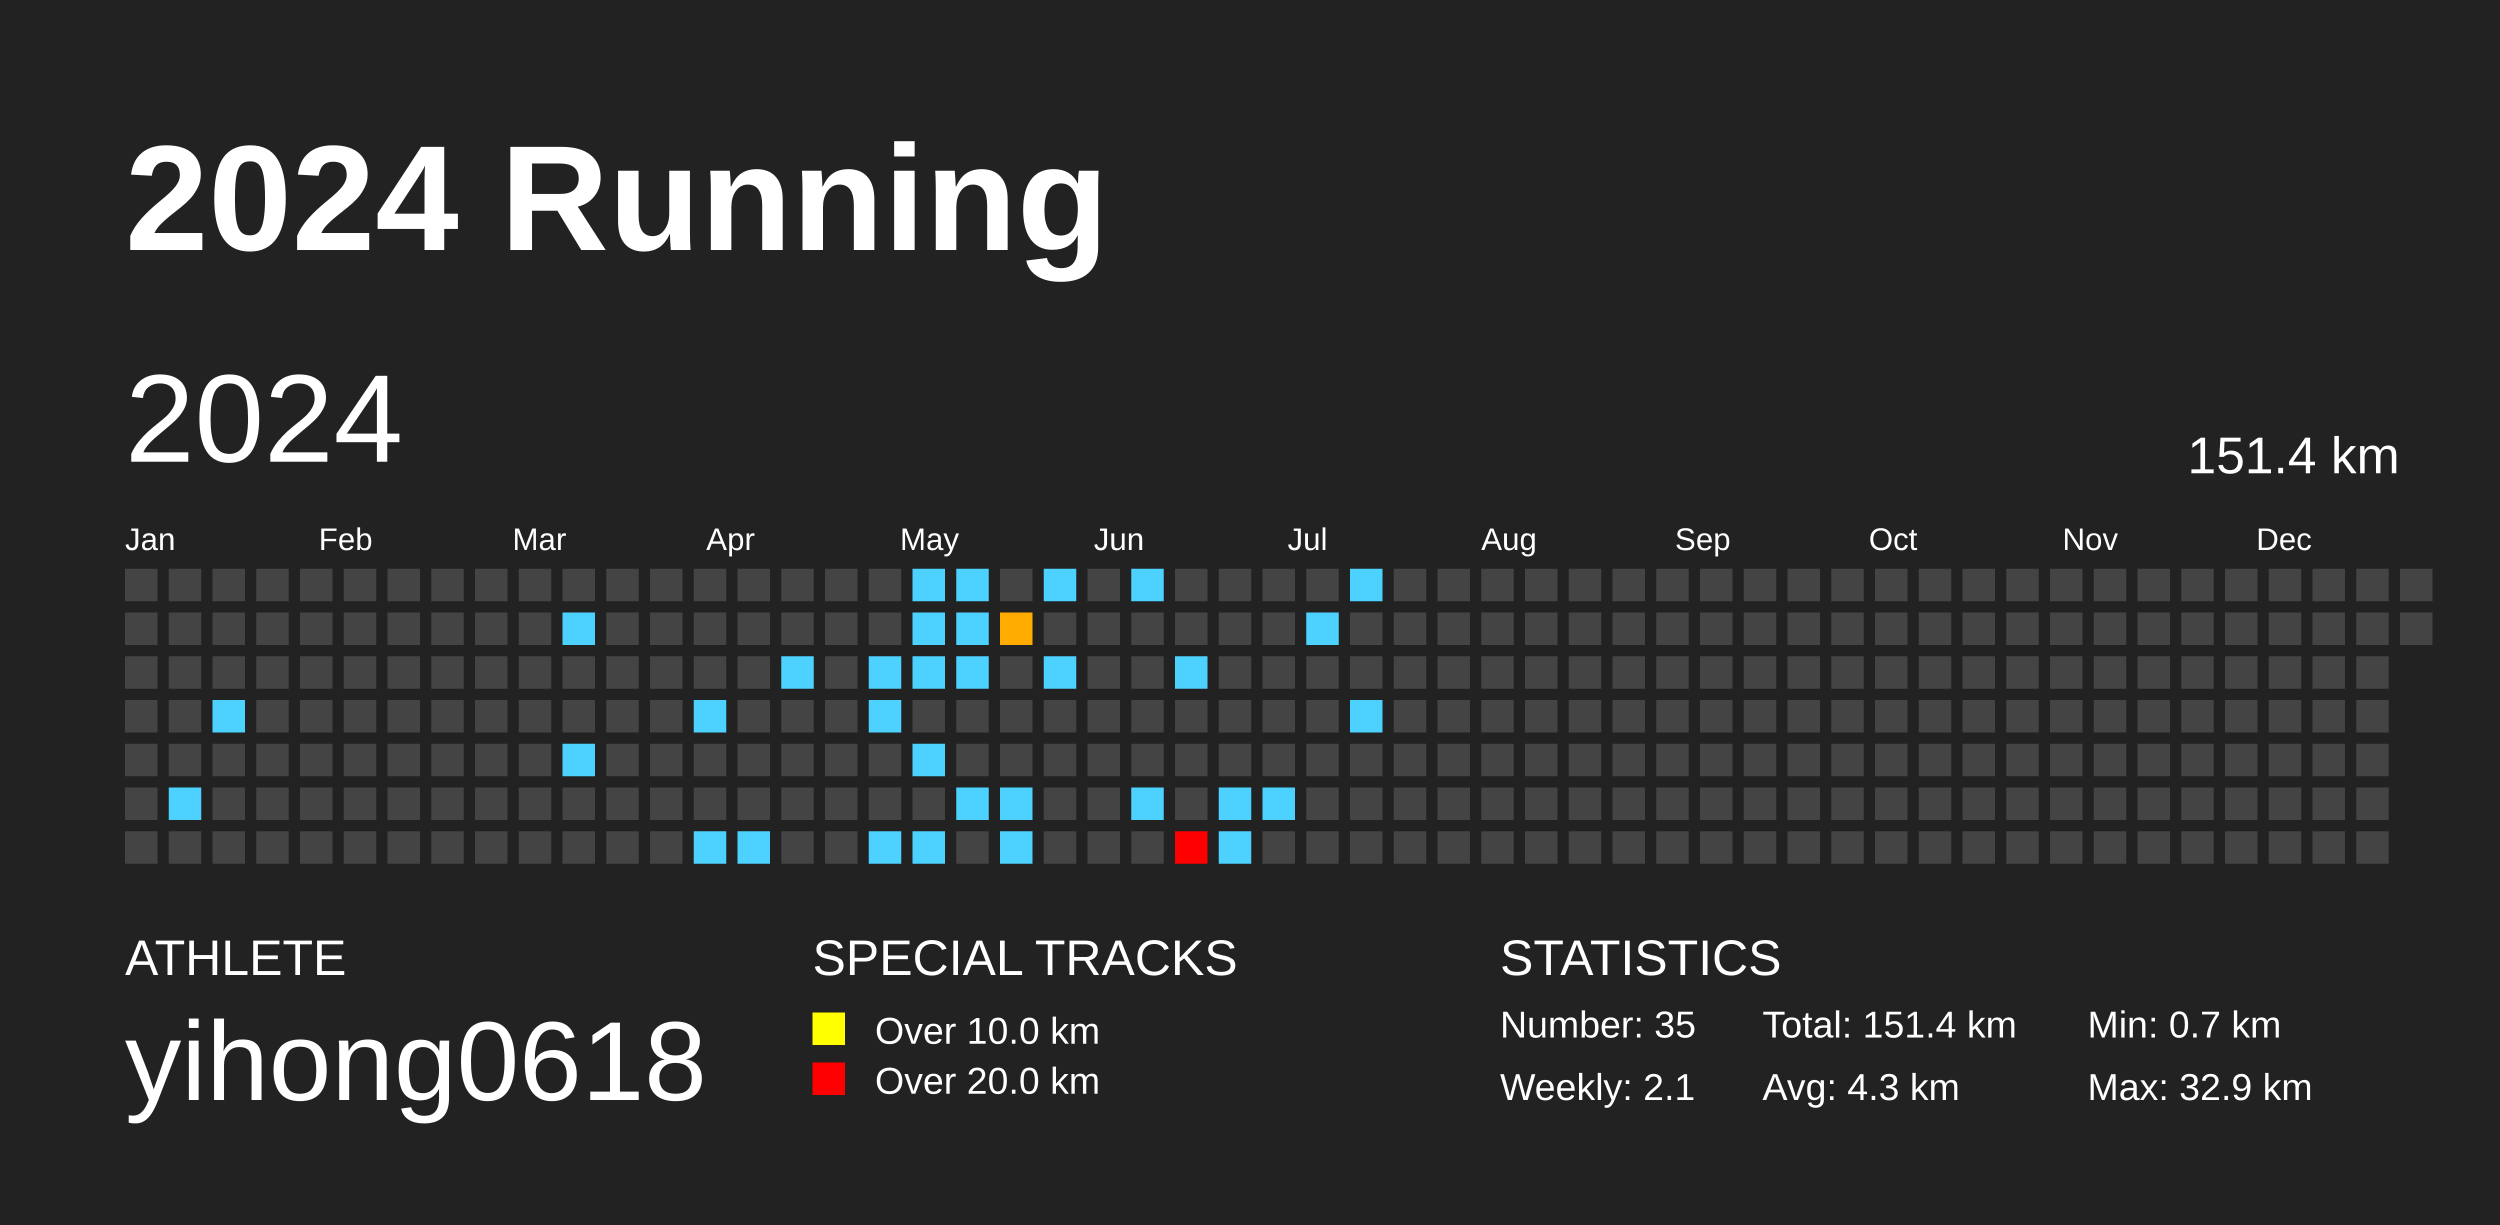
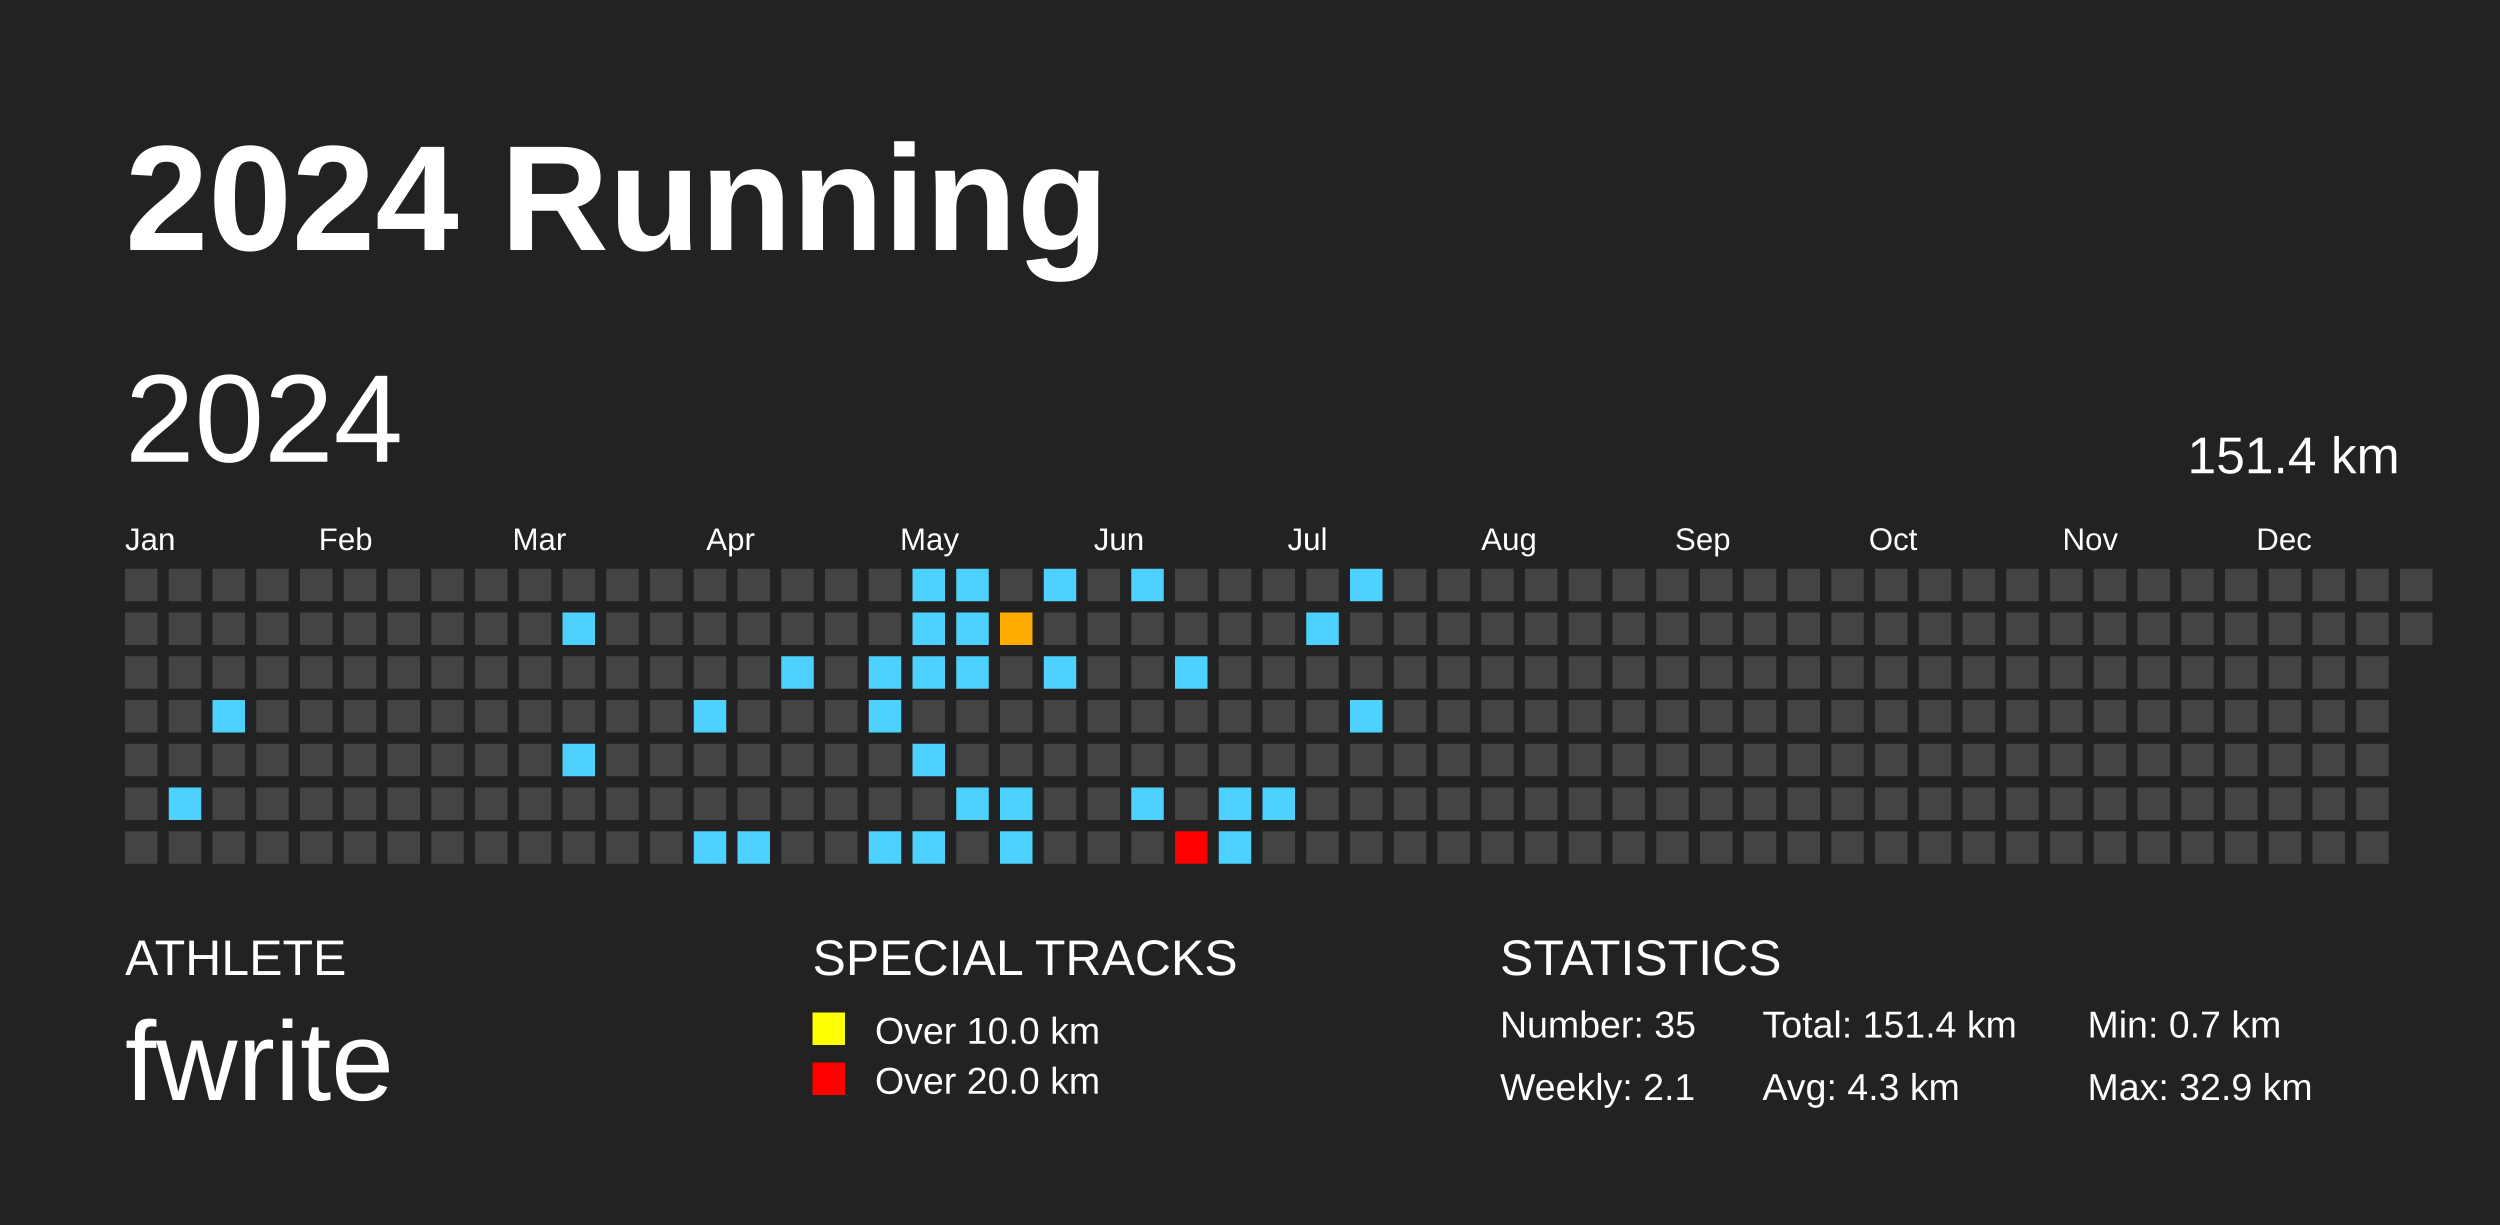
<svg xmlns="http://www.w3.org/2000/svg" baseProfile="full" height="98mm" version="1.1" viewBox="0,0,200,98" width="200mm">
  <defs />
  <rect fill="#222222" height="98" width="200" x="0" y="0" />
  <text fill="#FFFFFF" style="font-size:12px; font-family:Arial; font-weight:bold;" x="10" y="20">2024 Running</text>
  <text fill="#FFFFFF" style="font-size:4px; font-family:Arial" x="10" y="78">ATHLETE</text>
-   <text fill="#FFFFFF" style="font-size:9px; font-family:Arial" x="10" y="88">yihong0618</text>
+   <text fill="#FFFFFF" style="font-size:9px; font-family:Arial" x="10" y="88">fwrite</text>
  <text fill="#FFFFFF" style="font-size:4px; font-family:Arial" x="65" y="78">SPECIAL TRACKS</text>
  <rect fill="yellow" height="2.6" width="2.6" x="65" y="81" />
  <text fill="#FFFFFF" style="font-size:3px; font-family:Arial" x="70" y="83.5">Over 10.0 km</text>
  <rect fill="red" height="2.6" width="2.6" x="65" y="85" />
  <text fill="#FFFFFF" style="font-size:3px; font-family:Arial" x="70" y="87.5">Over 20.0 km</text>
  <text fill="#FFFFFF" style="font-size:4px; font-family:Arial" x="120" y="78">STATISTICS</text>
  <text fill="#FFFFFF" style="font-size:3px; font-family:Arial" x="120" y="83">Number: 35</text>
  <text fill="#FFFFFF" style="font-size:3px; font-family:Arial" x="120" y="88">Weekly: 2.1</text>
  <text fill="#FFFFFF" style="font-size:3px; font-family:Arial" x="141" y="83">Total: 151.4 km</text>
  <text fill="#FFFFFF" style="font-size:3px; font-family:Arial" x="141" y="88">Avg: 4.3 km</text>
  <text fill="#FFFFFF" style="font-size:3px; font-family:Arial" x="167" y="83">Min: 0.7 km</text>
  <text fill="#FFFFFF" style="font-size:3px; font-family:Arial" x="167" y="88">Max: 32.9 km</text>
  <text dominant-baseline="hanging" fill="#FFFFFF" style="font-size:10.0px; font-family:Arial;" x="10" y="30">2024</text>
  <text dominant-baseline="hanging" fill="#FFFFFF" style="font-size:4.125px; font-family:Arial;" x="175" y="35">151.4 km</text>
  <text fill="#FFFFFF" style="font-size:2.5px; font-family:Arial" x="10.0" y="44">Jan</text>
  <text fill="#FFFFFF" style="font-size:2.5px; font-family:Arial" x="25.5" y="44">Feb</text>
  <text fill="#FFFFFF" style="font-size:2.5px; font-family:Arial" x="41.0" y="44">Mar</text>
  <text fill="#FFFFFF" style="font-size:2.5px; font-family:Arial" x="56.5" y="44">Apr</text>
  <text fill="#FFFFFF" style="font-size:2.5px; font-family:Arial" x="72.0" y="44">May</text>
  <text fill="#FFFFFF" style="font-size:2.5px; font-family:Arial" x="87.5" y="44">Jun</text>
  <text fill="#FFFFFF" style="font-size:2.5px; font-family:Arial" x="103.0" y="44">Jul</text>
  <text fill="#FFFFFF" style="font-size:2.5px; font-family:Arial" x="118.5" y="44">Aug</text>
  <text fill="#FFFFFF" style="font-size:2.5px; font-family:Arial" x="134.0" y="44">Sep</text>
  <text fill="#FFFFFF" style="font-size:2.5px; font-family:Arial" x="149.5" y="44">Oct</text>
  <text fill="#FFFFFF" style="font-size:2.5px; font-family:Arial" x="165.0" y="44">Nov</text>
  <text fill="#FFFFFF" style="font-size:2.5px; font-family:Arial" x="180.5" y="44">Dec</text>
  <rect fill="#444444" height="2.6" width="2.6" x="10.0" y="45.5" />
  <rect fill="#444444" height="2.6" width="2.6" x="10.0" y="49.0" />
  <rect fill="#444444" height="2.6" width="2.6" x="10.0" y="52.5" />
  <rect fill="#444444" height="2.6" width="2.6" x="10.0" y="56.0" />
  <rect fill="#444444" height="2.6" width="2.6" x="10.0" y="59.5" />
  <rect fill="#444444" height="2.6" width="2.6" x="10.0" y="63.0" />
  <rect fill="#444444" height="2.6" width="2.6" x="10.0" y="66.5" />
  <rect fill="#444444" height="2.6" width="2.6" x="13.5" y="45.5" />
  <rect fill="#444444" height="2.6" width="2.6" x="13.5" y="49.0" />
  <rect fill="#444444" height="2.6" width="2.6" x="13.5" y="52.5" />
  <rect fill="#444444" height="2.6" width="2.6" x="13.5" y="56.0" />
  <rect fill="#444444" height="2.6" width="2.6" x="13.5" y="59.5" />
  <rect fill="#4dd2ff" height="2.6" width="2.6" x="13.5" y="63.0" />
  <rect fill="#444444" height="2.6" width="2.6" x="13.5" y="66.5" />
  <rect fill="#444444" height="2.6" width="2.6" x="17.0" y="45.5" />
  <rect fill="#444444" height="2.6" width="2.6" x="17.0" y="49.0" />
  <rect fill="#444444" height="2.6" width="2.6" x="17.0" y="52.5" />
  <rect fill="#4dd2ff" height="2.6" width="2.6" x="17.0" y="56.0" />
  <rect fill="#444444" height="2.6" width="2.6" x="17.0" y="59.5" />
  <rect fill="#444444" height="2.6" width="2.6" x="17.0" y="63.0" />
  <rect fill="#444444" height="2.6" width="2.6" x="17.0" y="66.5" />
  <rect fill="#444444" height="2.6" width="2.6" x="20.5" y="45.5" />
  <rect fill="#444444" height="2.6" width="2.6" x="20.5" y="49.0" />
  <rect fill="#444444" height="2.6" width="2.6" x="20.5" y="52.5" />
  <rect fill="#444444" height="2.6" width="2.6" x="20.5" y="56.0" />
  <rect fill="#444444" height="2.6" width="2.6" x="20.5" y="59.5" />
  <rect fill="#444444" height="2.6" width="2.6" x="20.5" y="63.0" />
  <rect fill="#444444" height="2.6" width="2.6" x="20.5" y="66.5" />
  <rect fill="#444444" height="2.6" width="2.6" x="24.0" y="45.5" />
  <rect fill="#444444" height="2.6" width="2.6" x="24.0" y="49.0" />
  <rect fill="#444444" height="2.6" width="2.6" x="24.0" y="52.5" />
  <rect fill="#444444" height="2.6" width="2.6" x="24.0" y="56.0" />
  <rect fill="#444444" height="2.6" width="2.6" x="24.0" y="59.5" />
  <rect fill="#444444" height="2.6" width="2.6" x="24.0" y="63.0" />
  <rect fill="#444444" height="2.6" width="2.6" x="24.0" y="66.5" />
  <rect fill="#444444" height="2.6" width="2.6" x="27.5" y="45.5" />
  <rect fill="#444444" height="2.6" width="2.6" x="27.5" y="49.0" />
  <rect fill="#444444" height="2.6" width="2.6" x="27.5" y="52.5" />
  <rect fill="#444444" height="2.6" width="2.6" x="27.5" y="56.0" />
  <rect fill="#444444" height="2.6" width="2.6" x="27.5" y="59.5" />
  <rect fill="#444444" height="2.6" width="2.6" x="27.5" y="63.0" />
  <rect fill="#444444" height="2.6" width="2.6" x="27.5" y="66.5" />
  <rect fill="#444444" height="2.6" width="2.6" x="31.0" y="45.5" />
  <rect fill="#444444" height="2.6" width="2.6" x="31.0" y="49.0" />
  <rect fill="#444444" height="2.6" width="2.6" x="31.0" y="52.5" />
  <rect fill="#444444" height="2.6" width="2.6" x="31.0" y="56.0" />
  <rect fill="#444444" height="2.6" width="2.6" x="31.0" y="59.5" />
  <rect fill="#444444" height="2.6" width="2.6" x="31.0" y="63.0" />
  <rect fill="#444444" height="2.6" width="2.6" x="31.0" y="66.5" />
  <rect fill="#444444" height="2.6" width="2.6" x="34.5" y="45.5" />
  <rect fill="#444444" height="2.6" width="2.6" x="34.5" y="49.0" />
  <rect fill="#444444" height="2.6" width="2.6" x="34.5" y="52.5" />
  <rect fill="#444444" height="2.6" width="2.6" x="34.5" y="56.0" />
  <rect fill="#444444" height="2.6" width="2.6" x="34.5" y="59.5" />
  <rect fill="#444444" height="2.6" width="2.6" x="34.5" y="63.0" />
  <rect fill="#444444" height="2.6" width="2.6" x="34.5" y="66.5" />
  <rect fill="#444444" height="2.6" width="2.6" x="38.0" y="45.5" />
  <rect fill="#444444" height="2.6" width="2.6" x="38.0" y="49.0" />
  <rect fill="#444444" height="2.6" width="2.6" x="38.0" y="52.5" />
  <rect fill="#444444" height="2.6" width="2.6" x="38.0" y="56.0" />
  <rect fill="#444444" height="2.6" width="2.6" x="38.0" y="59.5" />
  <rect fill="#444444" height="2.6" width="2.6" x="38.0" y="63.0" />
  <rect fill="#444444" height="2.6" width="2.6" x="38.0" y="66.5" />
  <rect fill="#444444" height="2.6" width="2.6" x="41.5" y="45.5" />
  <rect fill="#444444" height="2.6" width="2.6" x="41.5" y="49.0" />
  <rect fill="#444444" height="2.6" width="2.6" x="41.5" y="52.5" />
  <rect fill="#444444" height="2.6" width="2.6" x="41.5" y="56.0" />
  <rect fill="#444444" height="2.6" width="2.6" x="41.5" y="59.5" />
  <rect fill="#444444" height="2.6" width="2.6" x="41.5" y="63.0" />
  <rect fill="#444444" height="2.6" width="2.6" x="41.5" y="66.5" />
  <rect fill="#444444" height="2.6" width="2.6" x="45.0" y="45.5" />
  <rect fill="#4dd2ff" height="2.6" width="2.6" x="45.0" y="49.0" />
  <rect fill="#444444" height="2.6" width="2.6" x="45.0" y="52.5" />
  <rect fill="#444444" height="2.6" width="2.6" x="45.0" y="56.0" />
  <rect fill="#4dd2ff" height="2.6" width="2.6" x="45.0" y="59.5" />
  <rect fill="#444444" height="2.6" width="2.6" x="45.0" y="63.0" />
  <rect fill="#444444" height="2.6" width="2.6" x="45.0" y="66.5" />
  <rect fill="#444444" height="2.6" width="2.6" x="48.5" y="45.5" />
  <rect fill="#444444" height="2.6" width="2.6" x="48.5" y="49.0" />
  <rect fill="#444444" height="2.6" width="2.6" x="48.5" y="52.5" />
  <rect fill="#444444" height="2.6" width="2.6" x="48.5" y="56.0" />
  <rect fill="#444444" height="2.6" width="2.6" x="48.5" y="59.5" />
  <rect fill="#444444" height="2.6" width="2.6" x="48.5" y="63.0" />
  <rect fill="#444444" height="2.6" width="2.6" x="48.5" y="66.5" />
  <rect fill="#444444" height="2.6" width="2.6" x="52.0" y="45.5" />
  <rect fill="#444444" height="2.6" width="2.6" x="52.0" y="49.0" />
  <rect fill="#444444" height="2.6" width="2.6" x="52.0" y="52.5" />
  <rect fill="#444444" height="2.6" width="2.6" x="52.0" y="56.0" />
  <rect fill="#444444" height="2.6" width="2.6" x="52.0" y="59.5" />
  <rect fill="#444444" height="2.6" width="2.6" x="52.0" y="63.0" />
  <rect fill="#444444" height="2.6" width="2.6" x="52.0" y="66.5" />
  <rect fill="#444444" height="2.6" width="2.6" x="55.5" y="45.5" />
  <rect fill="#444444" height="2.6" width="2.6" x="55.5" y="49.0" />
  <rect fill="#444444" height="2.6" width="2.6" x="55.5" y="52.5" />
  <rect fill="#4dd2ff" height="2.6" width="2.6" x="55.5" y="56.0" />
  <rect fill="#444444" height="2.6" width="2.6" x="55.5" y="59.5" />
  <rect fill="#444444" height="2.6" width="2.6" x="55.5" y="63.0" />
  <rect fill="#4dd2ff" height="2.6" width="2.6" x="55.5" y="66.5" />
  <rect fill="#444444" height="2.6" width="2.6" x="59.0" y="45.5" />
  <rect fill="#444444" height="2.6" width="2.6" x="59.0" y="49.0" />
  <rect fill="#444444" height="2.6" width="2.6" x="59.0" y="52.5" />
  <rect fill="#444444" height="2.6" width="2.6" x="59.0" y="56.0" />
  <rect fill="#444444" height="2.6" width="2.6" x="59.0" y="59.5" />
  <rect fill="#444444" height="2.6" width="2.6" x="59.0" y="63.0" />
  <rect fill="#4dd2ff" height="2.6" width="2.6" x="59.0" y="66.5" />
  <rect fill="#444444" height="2.6" width="2.6" x="62.5" y="45.5" />
  <rect fill="#444444" height="2.6" width="2.6" x="62.5" y="49.0" />
  <rect fill="#4dd2ff" height="2.6" width="2.6" x="62.5" y="52.5" />
  <rect fill="#444444" height="2.6" width="2.6" x="62.5" y="56.0" />
  <rect fill="#444444" height="2.6" width="2.6" x="62.5" y="59.5" />
  <rect fill="#444444" height="2.6" width="2.6" x="62.5" y="63.0" />
  <rect fill="#444444" height="2.6" width="2.6" x="62.5" y="66.5" />
  <rect fill="#444444" height="2.6" width="2.6" x="66.0" y="45.5" />
  <rect fill="#444444" height="2.6" width="2.6" x="66.0" y="49.0" />
  <rect fill="#444444" height="2.6" width="2.6" x="66.0" y="52.5" />
  <rect fill="#444444" height="2.6" width="2.6" x="66.0" y="56.0" />
  <rect fill="#444444" height="2.6" width="2.6" x="66.0" y="59.5" />
  <rect fill="#444444" height="2.6" width="2.6" x="66.0" y="63.0" />
  <rect fill="#444444" height="2.6" width="2.6" x="66.0" y="66.5" />
  <rect fill="#444444" height="2.6" width="2.6" x="69.5" y="45.5" />
  <rect fill="#444444" height="2.6" width="2.6" x="69.5" y="49.0" />
  <rect fill="#4dd2ff" height="2.6" width="2.6" x="69.5" y="52.5" />
  <rect fill="#4dd2ff" height="2.6" width="2.6" x="69.5" y="56.0" />
  <rect fill="#444444" height="2.6" width="2.6" x="69.5" y="59.5" />
  <rect fill="#444444" height="2.6" width="2.6" x="69.5" y="63.0" />
  <rect fill="#4dd2ff" height="2.6" width="2.6" x="69.5" y="66.5" />
  <rect fill="#4dd2ff" height="2.6" width="2.6" x="73.0" y="45.5" />
  <rect fill="#4dd2ff" height="2.6" width="2.6" x="73.0" y="49.0" />
  <rect fill="#4dd2ff" height="2.6" width="2.6" x="73.0" y="52.5" />
  <rect fill="#444444" height="2.6" width="2.6" x="73.0" y="56.0" />
  <rect fill="#4dd2ff" height="2.6" width="2.6" x="73.0" y="59.5" />
  <rect fill="#444444" height="2.6" width="2.6" x="73.0" y="63.0" />
  <rect fill="#4dd2ff" height="2.6" width="2.6" x="73.0" y="66.5" />
  <rect fill="#4dd2ff" height="2.6" width="2.6" x="76.5" y="45.5" />
  <rect fill="#4dd2ff" height="2.6" width="2.6" x="76.5" y="49.0" />
  <rect fill="#4dd2ff" height="2.6" width="2.6" x="76.5" y="52.5" />
  <rect fill="#444444" height="2.6" width="2.6" x="76.5" y="56.0" />
  <rect fill="#444444" height="2.6" width="2.6" x="76.5" y="59.5" />
  <rect fill="#4dd2ff" height="2.6" width="2.6" x="76.5" y="63.0" />
  <rect fill="#444444" height="2.6" width="2.6" x="76.5" y="66.5" />
  <rect fill="#444444" height="2.6" width="2.6" x="80.0" y="45.5" />
  <rect fill="#ffab00" height="2.6" width="2.6" x="80.0" y="49.0" />
  <rect fill="#444444" height="2.6" width="2.6" x="80.0" y="52.5" />
  <rect fill="#444444" height="2.6" width="2.6" x="80.0" y="56.0" />
  <rect fill="#444444" height="2.6" width="2.6" x="80.0" y="59.5" />
  <rect fill="#4dd2ff" height="2.6" width="2.6" x="80.0" y="63.0" />
  <rect fill="#4dd2ff" height="2.6" width="2.6" x="80.0" y="66.5" />
  <rect fill="#4dd2ff" height="2.6" width="2.6" x="83.5" y="45.5" />
  <rect fill="#444444" height="2.6" width="2.6" x="83.5" y="49.0" />
  <rect fill="#4dd2ff" height="2.6" width="2.6" x="83.5" y="52.5" />
  <rect fill="#444444" height="2.6" width="2.6" x="83.5" y="56.0" />
  <rect fill="#444444" height="2.6" width="2.6" x="83.5" y="59.5" />
  <rect fill="#444444" height="2.6" width="2.6" x="83.5" y="63.0" />
  <rect fill="#444444" height="2.6" width="2.6" x="83.5" y="66.5" />
  <rect fill="#444444" height="2.6" width="2.6" x="87.0" y="45.5" />
  <rect fill="#444444" height="2.6" width="2.6" x="87.0" y="49.0" />
  <rect fill="#444444" height="2.6" width="2.6" x="87.0" y="52.5" />
  <rect fill="#444444" height="2.6" width="2.6" x="87.0" y="56.0" />
  <rect fill="#444444" height="2.6" width="2.6" x="87.0" y="59.5" />
  <rect fill="#444444" height="2.6" width="2.6" x="87.0" y="63.0" />
  <rect fill="#444444" height="2.6" width="2.6" x="87.0" y="66.5" />
  <rect fill="#4dd2ff" height="2.6" width="2.6" x="90.5" y="45.5" />
  <rect fill="#444444" height="2.6" width="2.6" x="90.5" y="49.0" />
  <rect fill="#444444" height="2.6" width="2.6" x="90.5" y="52.5" />
  <rect fill="#444444" height="2.6" width="2.6" x="90.5" y="56.0" />
  <rect fill="#444444" height="2.6" width="2.6" x="90.5" y="59.5" />
  <rect fill="#4dd2ff" height="2.6" width="2.6" x="90.5" y="63.0" />
  <rect fill="#444444" height="2.6" width="2.6" x="90.5" y="66.5" />
  <rect fill="#444444" height="2.6" width="2.6" x="94.0" y="45.5" />
  <rect fill="#444444" height="2.6" width="2.6" x="94.0" y="49.0" />
  <rect fill="#4dd2ff" height="2.6" width="2.6" x="94.0" y="52.5" />
  <rect fill="#444444" height="2.6" width="2.6" x="94.0" y="56.0" />
  <rect fill="#444444" height="2.6" width="2.6" x="94.0" y="59.5" />
  <rect fill="#444444" height="2.6" width="2.6" x="94.0" y="63.0" />
  <rect fill="red" height="2.6" width="2.6" x="94.0" y="66.5" />
  <rect fill="#444444" height="2.6" width="2.6" x="97.5" y="45.5" />
  <rect fill="#444444" height="2.6" width="2.6" x="97.5" y="49.0" />
  <rect fill="#444444" height="2.6" width="2.6" x="97.5" y="52.5" />
  <rect fill="#444444" height="2.6" width="2.6" x="97.5" y="56.0" />
  <rect fill="#444444" height="2.6" width="2.6" x="97.5" y="59.5" />
  <rect fill="#4dd2ff" height="2.6" width="2.6" x="97.5" y="63.0" />
  <rect fill="#4dd2ff" height="2.6" width="2.6" x="97.5" y="66.5" />
  <rect fill="#444444" height="2.6" width="2.6" x="101.0" y="45.5" />
  <rect fill="#444444" height="2.6" width="2.6" x="101.0" y="49.0" />
  <rect fill="#444444" height="2.6" width="2.6" x="101.0" y="52.5" />
  <rect fill="#444444" height="2.6" width="2.6" x="101.0" y="56.0" />
  <rect fill="#444444" height="2.6" width="2.6" x="101.0" y="59.5" />
  <rect fill="#4dd2ff" height="2.6" width="2.6" x="101.0" y="63.0" />
  <rect fill="#444444" height="2.6" width="2.6" x="101.0" y="66.5" />
  <rect fill="#444444" height="2.6" width="2.6" x="104.5" y="45.5" />
  <rect fill="#4dd2ff" height="2.6" width="2.6" x="104.5" y="49.0" />
  <rect fill="#444444" height="2.6" width="2.6" x="104.5" y="52.5" />
  <rect fill="#444444" height="2.6" width="2.6" x="104.5" y="56.0" />
  <rect fill="#444444" height="2.6" width="2.6" x="104.5" y="59.5" />
  <rect fill="#444444" height="2.6" width="2.6" x="104.5" y="63.0" />
  <rect fill="#444444" height="2.6" width="2.6" x="104.5" y="66.5" />
  <rect fill="#4dd2ff" height="2.6" width="2.6" x="108.0" y="45.5" />
  <rect fill="#444444" height="2.6" width="2.6" x="108.0" y="49.0" />
  <rect fill="#444444" height="2.6" width="2.6" x="108.0" y="52.5" />
  <rect fill="#4dd2ff" height="2.6" width="2.6" x="108.0" y="56.0" />
  <rect fill="#444444" height="2.6" width="2.6" x="108.0" y="59.5" />
  <rect fill="#444444" height="2.6" width="2.6" x="108.0" y="63.0" />
  <rect fill="#444444" height="2.6" width="2.6" x="108.0" y="66.5" />
  <rect fill="#444444" height="2.6" width="2.6" x="111.5" y="45.5" />
  <rect fill="#444444" height="2.6" width="2.6" x="111.5" y="49.0" />
  <rect fill="#444444" height="2.6" width="2.6" x="111.5" y="52.5" />
  <rect fill="#444444" height="2.6" width="2.6" x="111.5" y="56.0" />
  <rect fill="#444444" height="2.6" width="2.6" x="111.5" y="59.5" />
  <rect fill="#444444" height="2.6" width="2.6" x="111.5" y="63.0" />
  <rect fill="#444444" height="2.6" width="2.6" x="111.5" y="66.5" />
  <rect fill="#444444" height="2.6" width="2.6" x="115.0" y="45.5" />
  <rect fill="#444444" height="2.6" width="2.6" x="115.0" y="49.0" />
  <rect fill="#444444" height="2.6" width="2.6" x="115.0" y="52.5" />
  <rect fill="#444444" height="2.6" width="2.6" x="115.0" y="56.0" />
  <rect fill="#444444" height="2.6" width="2.6" x="115.0" y="59.5" />
  <rect fill="#444444" height="2.6" width="2.6" x="115.0" y="63.0" />
  <rect fill="#444444" height="2.6" width="2.6" x="115.0" y="66.5" />
  <rect fill="#444444" height="2.6" width="2.6" x="118.5" y="45.5" />
  <rect fill="#444444" height="2.6" width="2.6" x="118.5" y="49.0" />
  <rect fill="#444444" height="2.6" width="2.6" x="118.5" y="52.5" />
  <rect fill="#444444" height="2.6" width="2.6" x="118.5" y="56.0" />
  <rect fill="#444444" height="2.6" width="2.6" x="118.5" y="59.5" />
  <rect fill="#444444" height="2.6" width="2.6" x="118.5" y="63.0" />
  <rect fill="#444444" height="2.6" width="2.6" x="118.5" y="66.5" />
  <rect fill="#444444" height="2.6" width="2.6" x="122.0" y="45.5" />
  <rect fill="#444444" height="2.6" width="2.6" x="122.0" y="49.0" />
  <rect fill="#444444" height="2.6" width="2.6" x="122.0" y="52.5" />
  <rect fill="#444444" height="2.6" width="2.6" x="122.0" y="56.0" />
  <rect fill="#444444" height="2.6" width="2.6" x="122.0" y="59.5" />
  <rect fill="#444444" height="2.6" width="2.6" x="122.0" y="63.0" />
  <rect fill="#444444" height="2.6" width="2.6" x="122.0" y="66.5" />
  <rect fill="#444444" height="2.6" width="2.6" x="125.5" y="45.5" />
  <rect fill="#444444" height="2.6" width="2.6" x="125.5" y="49.0" />
  <rect fill="#444444" height="2.6" width="2.6" x="125.5" y="52.5" />
  <rect fill="#444444" height="2.6" width="2.6" x="125.5" y="56.0" />
  <rect fill="#444444" height="2.6" width="2.6" x="125.5" y="59.5" />
  <rect fill="#444444" height="2.6" width="2.6" x="125.5" y="63.0" />
  <rect fill="#444444" height="2.6" width="2.6" x="125.5" y="66.5" />
  <rect fill="#444444" height="2.6" width="2.6" x="129.0" y="45.5" />
  <rect fill="#444444" height="2.6" width="2.6" x="129.0" y="49.0" />
  <rect fill="#444444" height="2.6" width="2.6" x="129.0" y="52.5" />
  <rect fill="#444444" height="2.6" width="2.6" x="129.0" y="56.0" />
  <rect fill="#444444" height="2.6" width="2.6" x="129.0" y="59.5" />
  <rect fill="#444444" height="2.6" width="2.6" x="129.0" y="63.0" />
  <rect fill="#444444" height="2.6" width="2.6" x="129.0" y="66.5" />
  <rect fill="#444444" height="2.6" width="2.6" x="132.5" y="45.5" />
  <rect fill="#444444" height="2.6" width="2.6" x="132.5" y="49.0" />
  <rect fill="#444444" height="2.6" width="2.6" x="132.5" y="52.5" />
  <rect fill="#444444" height="2.6" width="2.6" x="132.5" y="56.0" />
  <rect fill="#444444" height="2.6" width="2.6" x="132.5" y="59.5" />
  <rect fill="#444444" height="2.6" width="2.6" x="132.5" y="63.0" />
  <rect fill="#444444" height="2.6" width="2.6" x="132.5" y="66.5" />
  <rect fill="#444444" height="2.6" width="2.6" x="136.0" y="45.5" />
  <rect fill="#444444" height="2.6" width="2.6" x="136.0" y="49.0" />
  <rect fill="#444444" height="2.6" width="2.6" x="136.0" y="52.5" />
  <rect fill="#444444" height="2.6" width="2.6" x="136.0" y="56.0" />
  <rect fill="#444444" height="2.6" width="2.6" x="136.0" y="59.5" />
  <rect fill="#444444" height="2.6" width="2.6" x="136.0" y="63.0" />
  <rect fill="#444444" height="2.6" width="2.6" x="136.0" y="66.5" />
  <rect fill="#444444" height="2.6" width="2.6" x="139.5" y="45.5" />
  <rect fill="#444444" height="2.6" width="2.6" x="139.5" y="49.0" />
  <rect fill="#444444" height="2.6" width="2.6" x="139.5" y="52.5" />
  <rect fill="#444444" height="2.6" width="2.6" x="139.5" y="56.0" />
  <rect fill="#444444" height="2.6" width="2.6" x="139.5" y="59.5" />
  <rect fill="#444444" height="2.6" width="2.6" x="139.5" y="63.0" />
  <rect fill="#444444" height="2.6" width="2.6" x="139.5" y="66.5" />
  <rect fill="#444444" height="2.6" width="2.6" x="143.0" y="45.5" />
  <rect fill="#444444" height="2.6" width="2.6" x="143.0" y="49.0" />
  <rect fill="#444444" height="2.6" width="2.6" x="143.0" y="52.5" />
  <rect fill="#444444" height="2.6" width="2.6" x="143.0" y="56.0" />
  <rect fill="#444444" height="2.6" width="2.6" x="143.0" y="59.5" />
  <rect fill="#444444" height="2.6" width="2.6" x="143.0" y="63.0" />
  <rect fill="#444444" height="2.6" width="2.6" x="143.0" y="66.5" />
  <rect fill="#444444" height="2.6" width="2.6" x="146.5" y="45.5" />
  <rect fill="#444444" height="2.6" width="2.6" x="146.5" y="49.0" />
  <rect fill="#444444" height="2.6" width="2.6" x="146.5" y="52.5" />
  <rect fill="#444444" height="2.6" width="2.6" x="146.5" y="56.0" />
  <rect fill="#444444" height="2.6" width="2.6" x="146.5" y="59.5" />
  <rect fill="#444444" height="2.6" width="2.6" x="146.5" y="63.0" />
  <rect fill="#444444" height="2.6" width="2.6" x="146.5" y="66.5" />
  <rect fill="#444444" height="2.6" width="2.6" x="150.0" y="45.5" />
  <rect fill="#444444" height="2.6" width="2.6" x="150.0" y="49.0" />
  <rect fill="#444444" height="2.6" width="2.6" x="150.0" y="52.5" />
  <rect fill="#444444" height="2.6" width="2.6" x="150.0" y="56.0" />
  <rect fill="#444444" height="2.6" width="2.6" x="150.0" y="59.5" />
  <rect fill="#444444" height="2.6" width="2.6" x="150.0" y="63.0" />
  <rect fill="#444444" height="2.6" width="2.6" x="150.0" y="66.5" />
  <rect fill="#444444" height="2.6" width="2.6" x="153.5" y="45.5" />
  <rect fill="#444444" height="2.6" width="2.6" x="153.5" y="49.0" />
  <rect fill="#444444" height="2.6" width="2.6" x="153.5" y="52.5" />
  <rect fill="#444444" height="2.6" width="2.6" x="153.5" y="56.0" />
  <rect fill="#444444" height="2.6" width="2.6" x="153.5" y="59.5" />
  <rect fill="#444444" height="2.6" width="2.6" x="153.5" y="63.0" />
  <rect fill="#444444" height="2.6" width="2.6" x="153.5" y="66.5" />
  <rect fill="#444444" height="2.6" width="2.6" x="157.0" y="45.5" />
  <rect fill="#444444" height="2.6" width="2.6" x="157.0" y="49.0" />
  <rect fill="#444444" height="2.6" width="2.6" x="157.0" y="52.5" />
  <rect fill="#444444" height="2.6" width="2.6" x="157.0" y="56.0" />
  <rect fill="#444444" height="2.6" width="2.6" x="157.0" y="59.5" />
  <rect fill="#444444" height="2.6" width="2.6" x="157.0" y="63.0" />
  <rect fill="#444444" height="2.6" width="2.6" x="157.0" y="66.5" />
  <rect fill="#444444" height="2.6" width="2.6" x="160.5" y="45.5" />
  <rect fill="#444444" height="2.6" width="2.6" x="160.5" y="49.0" />
  <rect fill="#444444" height="2.6" width="2.6" x="160.5" y="52.5" />
  <rect fill="#444444" height="2.6" width="2.6" x="160.5" y="56.0" />
  <rect fill="#444444" height="2.6" width="2.6" x="160.5" y="59.5" />
  <rect fill="#444444" height="2.6" width="2.6" x="160.5" y="63.0" />
  <rect fill="#444444" height="2.6" width="2.6" x="160.5" y="66.5" />
  <rect fill="#444444" height="2.6" width="2.6" x="164.0" y="45.5" />
  <rect fill="#444444" height="2.6" width="2.6" x="164.0" y="49.0" />
  <rect fill="#444444" height="2.6" width="2.6" x="164.0" y="52.5" />
  <rect fill="#444444" height="2.6" width="2.6" x="164.0" y="56.0" />
  <rect fill="#444444" height="2.6" width="2.6" x="164.0" y="59.5" />
  <rect fill="#444444" height="2.6" width="2.6" x="164.0" y="63.0" />
  <rect fill="#444444" height="2.6" width="2.6" x="164.0" y="66.5" />
  <rect fill="#444444" height="2.6" width="2.6" x="167.5" y="45.5" />
  <rect fill="#444444" height="2.6" width="2.6" x="167.5" y="49.0" />
  <rect fill="#444444" height="2.6" width="2.6" x="167.5" y="52.5" />
  <rect fill="#444444" height="2.6" width="2.6" x="167.5" y="56.0" />
  <rect fill="#444444" height="2.6" width="2.6" x="167.5" y="59.5" />
  <rect fill="#444444" height="2.6" width="2.6" x="167.5" y="63.0" />
  <rect fill="#444444" height="2.6" width="2.6" x="167.5" y="66.5" />
  <rect fill="#444444" height="2.6" width="2.6" x="171.0" y="45.5" />
  <rect fill="#444444" height="2.6" width="2.6" x="171.0" y="49.0" />
  <rect fill="#444444" height="2.6" width="2.6" x="171.0" y="52.5" />
  <rect fill="#444444" height="2.6" width="2.6" x="171.0" y="56.0" />
  <rect fill="#444444" height="2.6" width="2.6" x="171.0" y="59.5" />
  <rect fill="#444444" height="2.6" width="2.6" x="171.0" y="63.0" />
  <rect fill="#444444" height="2.6" width="2.6" x="171.0" y="66.5" />
  <rect fill="#444444" height="2.6" width="2.6" x="174.5" y="45.5" />
  <rect fill="#444444" height="2.6" width="2.6" x="174.5" y="49.0" />
  <rect fill="#444444" height="2.6" width="2.6" x="174.5" y="52.5" />
  <rect fill="#444444" height="2.6" width="2.6" x="174.5" y="56.0" />
  <rect fill="#444444" height="2.6" width="2.6" x="174.5" y="59.5" />
  <rect fill="#444444" height="2.6" width="2.6" x="174.5" y="63.0" />
  <rect fill="#444444" height="2.6" width="2.6" x="174.5" y="66.5" />
  <rect fill="#444444" height="2.6" width="2.6" x="178.0" y="45.5" />
  <rect fill="#444444" height="2.6" width="2.6" x="178.0" y="49.0" />
  <rect fill="#444444" height="2.6" width="2.6" x="178.0" y="52.5" />
  <rect fill="#444444" height="2.6" width="2.6" x="178.0" y="56.0" />
  <rect fill="#444444" height="2.6" width="2.6" x="178.0" y="59.5" />
  <rect fill="#444444" height="2.6" width="2.6" x="178.0" y="63.0" />
  <rect fill="#444444" height="2.6" width="2.6" x="178.0" y="66.5" />
  <rect fill="#444444" height="2.6" width="2.6" x="181.5" y="45.5" />
  <rect fill="#444444" height="2.6" width="2.6" x="181.5" y="49.0" />
  <rect fill="#444444" height="2.6" width="2.6" x="181.5" y="52.5" />
  <rect fill="#444444" height="2.6" width="2.6" x="181.5" y="56.0" />
  <rect fill="#444444" height="2.6" width="2.6" x="181.5" y="59.5" />
  <rect fill="#444444" height="2.6" width="2.6" x="181.5" y="63.0" />
  <rect fill="#444444" height="2.6" width="2.6" x="181.5" y="66.5" />
  <rect fill="#444444" height="2.6" width="2.6" x="185.0" y="45.5" />
  <rect fill="#444444" height="2.6" width="2.6" x="185.0" y="49.0" />
  <rect fill="#444444" height="2.6" width="2.6" x="185.0" y="52.5" />
  <rect fill="#444444" height="2.6" width="2.6" x="185.0" y="56.0" />
  <rect fill="#444444" height="2.6" width="2.6" x="185.0" y="59.5" />
  <rect fill="#444444" height="2.6" width="2.6" x="185.0" y="63.0" />
  <rect fill="#444444" height="2.6" width="2.6" x="185.0" y="66.5" />
  <rect fill="#444444" height="2.6" width="2.6" x="188.5" y="45.5" />
  <rect fill="#444444" height="2.6" width="2.6" x="188.5" y="49.0" />
  <rect fill="#444444" height="2.6" width="2.6" x="188.5" y="52.5" />
  <rect fill="#444444" height="2.6" width="2.6" x="188.5" y="56.0" />
  <rect fill="#444444" height="2.6" width="2.6" x="188.5" y="59.5" />
  <rect fill="#444444" height="2.6" width="2.6" x="188.5" y="63.0" />
  <rect fill="#444444" height="2.6" width="2.6" x="188.5" y="66.5" />
  <rect fill="#444444" height="2.6" width="2.6" x="192.0" y="45.5" />
  <rect fill="#444444" height="2.6" width="2.6" x="192.0" y="49.0" />
</svg>
